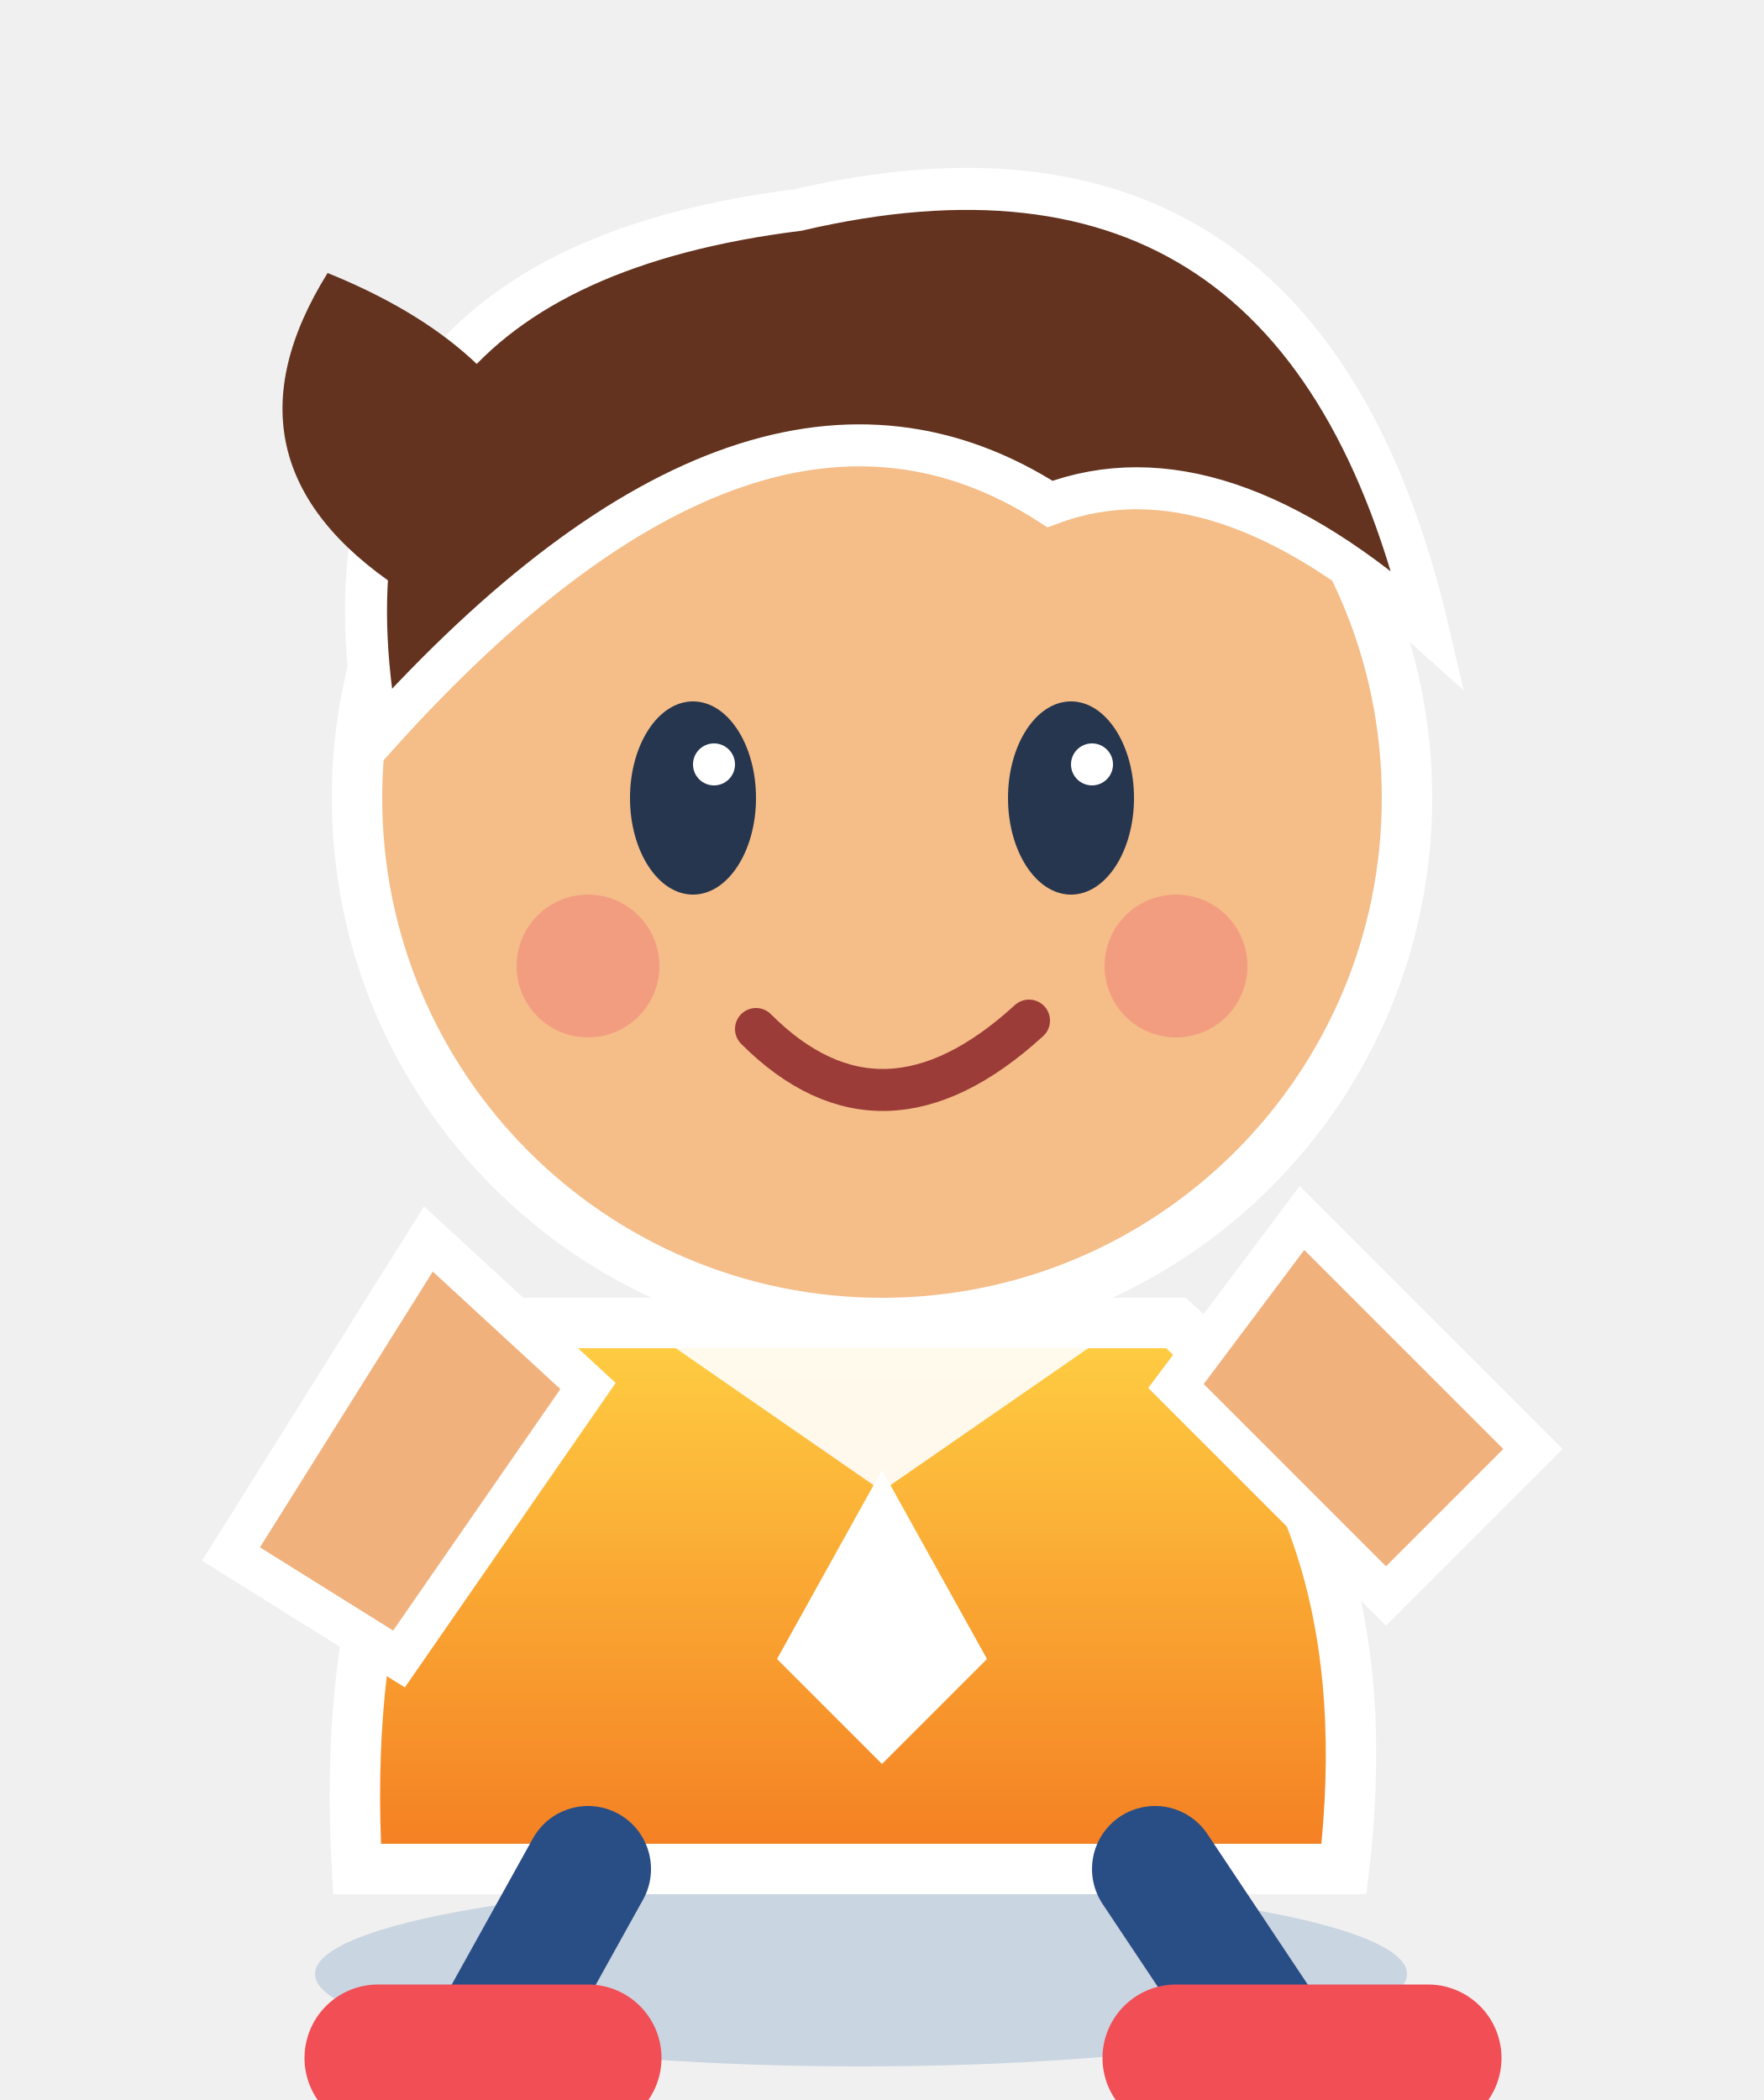
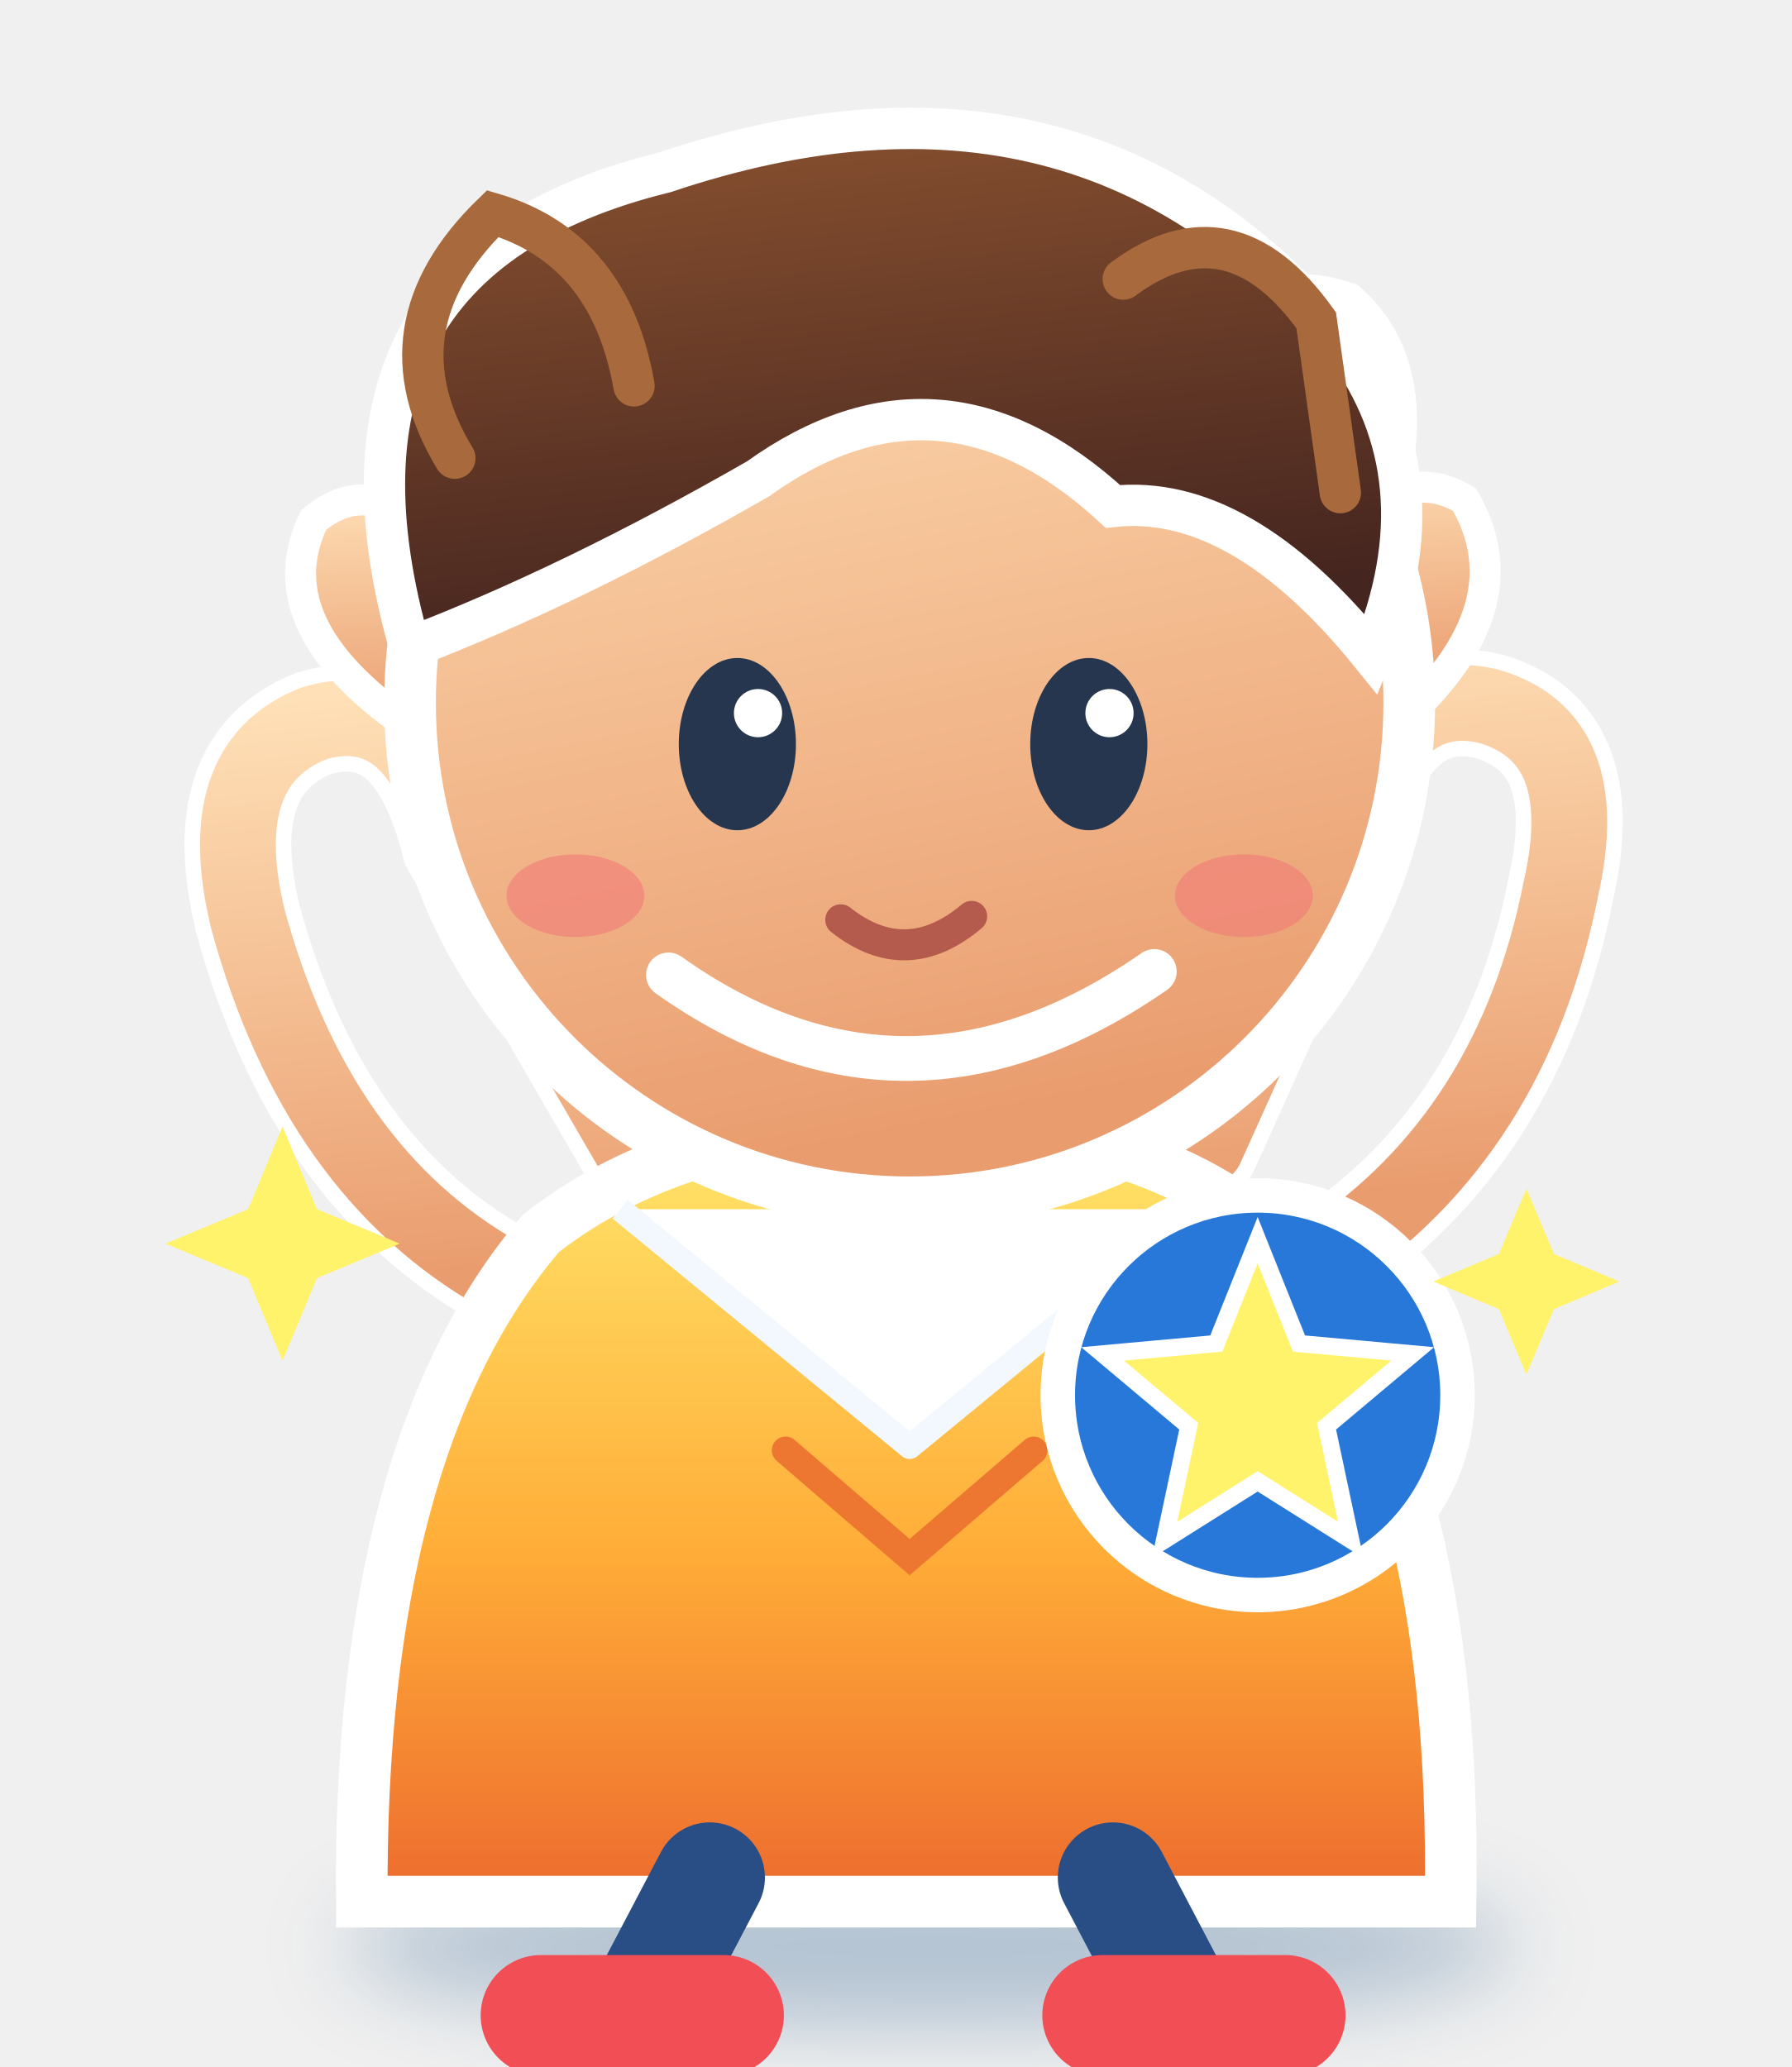
- <svg xmlns="http://www.w3.org/2000/svg" viewBox="0 0 420 500">
+ <svg xmlns="http://www.w3.org/2000/svg" viewBox="0 0 520 600">
  <defs>
    <linearGradient id="shirt" x2="0" y2="1">
-       <stop stop-color="#ffcf43" />
-       <stop offset="1" stop-color="#f47d22" />
+       <stop stop-color="#ffe66b" />
+       <stop offset=".55" stop-color="#ffad38" />
+       <stop offset="1" stop-color="#ed6b2e" />
    </linearGradient>
+     <linearGradient id="skin" x2=".2" y2="1">
+       <stop stop-color="#ffe0b7" />
+       <stop offset="1" stop-color="#e99c6e" />
+     </linearGradient>
+     <linearGradient id="hair" x2=".2" y2="1">
+       <stop stop-color="#8b5230" />
+       <stop offset="1" stop-color="#45251f" />
+     </linearGradient>
+     <filter id="ds" x="-30%" y="-30%" width="160%" height="170%">
+       <feGaussianBlur stdDeviation="12" />
+     </filter>
  </defs>
-   <ellipse cx="205" cy="470" rx="130" ry="22" fill="#175b9a" opacity=".18" />
-   <path d="M85 445Q80 355 125 315L280 315Q330 360 320 445Z" fill="url(#shirt)" stroke="#fff" stroke-width="12" />
-   <path d="M140 330L95 395L55 370L102 295Z" fill="#f1b17d" stroke="#fff" stroke-width="10" />
-   <path d="M280 330L330 380L365 345L310 290Z" fill="#f1b17d" stroke="#fff" stroke-width="10" />
-   <circle cx="210" cy="190" r="125" fill="#f5bd88" stroke="#fff" stroke-width="12" />
-   <path d="M90 175Q70 65 190 50Q310 22 340 150Q290 105 250 120Q180 75 90 175Z" fill="#63331f" stroke="#fff" stroke-width="10" />
-   <path d="M95 140Q50 110 78 65Q120 82 130 112" fill="#63331f" />
-   <ellipse cx="165" cy="190" rx="15" ry="23" fill="#26364e" />
-   <ellipse cx="255" cy="190" rx="15" ry="23" fill="#26364e" />
-   <circle cx="170" cy="182" r="5" fill="#fff" />
-   <circle cx="260" cy="182" r="5" fill="#fff" />
-   <path d="M180 245Q210 275 245 243" fill="none" stroke="#9b3c39" stroke-width="10" stroke-linecap="round" />
-   <circle cx="140" cy="230" r="17" fill="#f18c7c" opacity=".65" />
-   <circle cx="280" cy="230" r="17" fill="#f18c7c" opacity=".65" />
-   <path d="M145 310L210 355L275 310" fill="#fff" opacity=".9" />
-   <path d="M210 350L185 395L210 420L235 395Z" fill="#fff" />
-   <path d="M140 445L115 490M275 445L305 490" stroke="#294d85" stroke-width="30" stroke-linecap="round" />
-   <path d="M90 490H140M280 490H340" stroke="#f14e55" stroke-width="35" stroke-linecap="round" />
+   <ellipse cx="270" cy="565" rx="170" ry="24" fill="#063c78" opacity=".25" filter="url(#ds)" />
+   <path d="M145 370Q92 340 72 267Q61 222 91 210Q121 201 132 245L183 333M385 365Q439 329 453 258Q463 214 432 205Q403 198 391 242L350 333" fill="none" stroke="#fff" stroke-width="31" stroke-linecap="round" />
+   <path d="M145 370Q92 340 72 267Q61 222 91 210Q121 201 132 245L183 333M385 365Q439 329 453 258Q463 214 432 205Q403 198 391 242L350 333" fill="none" stroke="url(#skin)" stroke-width="22" stroke-linecap="round" />
+   <path d="M115 208Q77 180 91 151Q111 134 134 166L146 211M411 205Q442 174 425 145Q403 132 385 166L376 211" fill="url(#skin)" stroke="#fff" stroke-width="9" />
+   <path d="M105 552Q104 420 157 358Q198 326 264 326Q333 326 371 360Q423 422 421 552Z" fill="url(#shirt)" stroke="#fff" stroke-width="15" />
+   <path d="M180 351L264 420L348 351" fill="#fff" stroke="#f3f8ff" stroke-width="7" stroke-linejoin="round" />
+   <path d="M228 421L264 452L300 421" fill="none" stroke="#ed7730" stroke-width="8" stroke-linecap="round" />
+   <path d="M206 545L185 585M323 545L344 585" stroke="#294d85" stroke-width="32" stroke-linecap="round" />
+   <path d="M157 585H210M320 585H373" stroke="#f14e55" stroke-width="35" stroke-linecap="round" />
+   <path d="M137 176Q105 114 135 88Q172 75 188 132M390 176Q420 114 391 88Q354 75 339 132" fill="url(#skin)" stroke="#fff" stroke-width="12" />
+   <ellipse cx="264" cy="204" rx="145" ry="145" fill="url(#skin)" stroke="#fff" stroke-width="15" />
+   <path d="M119 188Q87 76 193 50Q315 9 390 100Q419 139 398 190Q360 143 323 147Q273 101 220 139Q166 170 119 188Z" fill="url(#hair)" stroke="#fff" stroke-width="12" />
+   <path d="M132 133Q109 95 143 62Q177 72 184 112M326 81Q357 58 382 93L389 143" fill="none" stroke="#a86a3c" stroke-width="12" stroke-linecap="round" />
+   <ellipse cx="214" cy="216" rx="17" ry="25" fill="#27364f" />
+   <ellipse cx="316" cy="216" rx="17" ry="25" fill="#27364f" />
+   <circle cx="220" cy="207" r="7" fill="#fff" />
+   <circle cx="322" cy="207" r="7" fill="#fff" />
+   <path d="M244 267Q263 282 282 266" fill="none" stroke="#b45b4e" stroke-width="9" stroke-linecap="round" />
+   <path d="M194 283Q263 332 335 282" fill="none" stroke="#fff" stroke-width="13" stroke-linecap="round" />
+   <ellipse cx="167" cy="260" rx="20" ry="12" fill="#f17e78" opacity=".65" />
+   <ellipse cx="361" cy="260" rx="20" ry="12" fill="#f17e78" opacity=".65" />
+   <circle cx="365" cy="405" r="58" fill="#2878d9" stroke="#fff" stroke-width="10" />
+   <path d="M365 360L377 390L410 393L385 414L392 447L365 430L338 447L345 414L320 393L353 390Z" fill="#fff36c" stroke="#fff" stroke-width="5" />
+   <g fill="#fff36c">
+     <path d="M82 327l10 24 24 10-24 10-10 24-10-24-24-10 24-10Z" />
+     <path d="M443 345l8 19 19 8-19 8-8 19-8-19-19-8 19-8Z" />
+   </g>
</svg>
